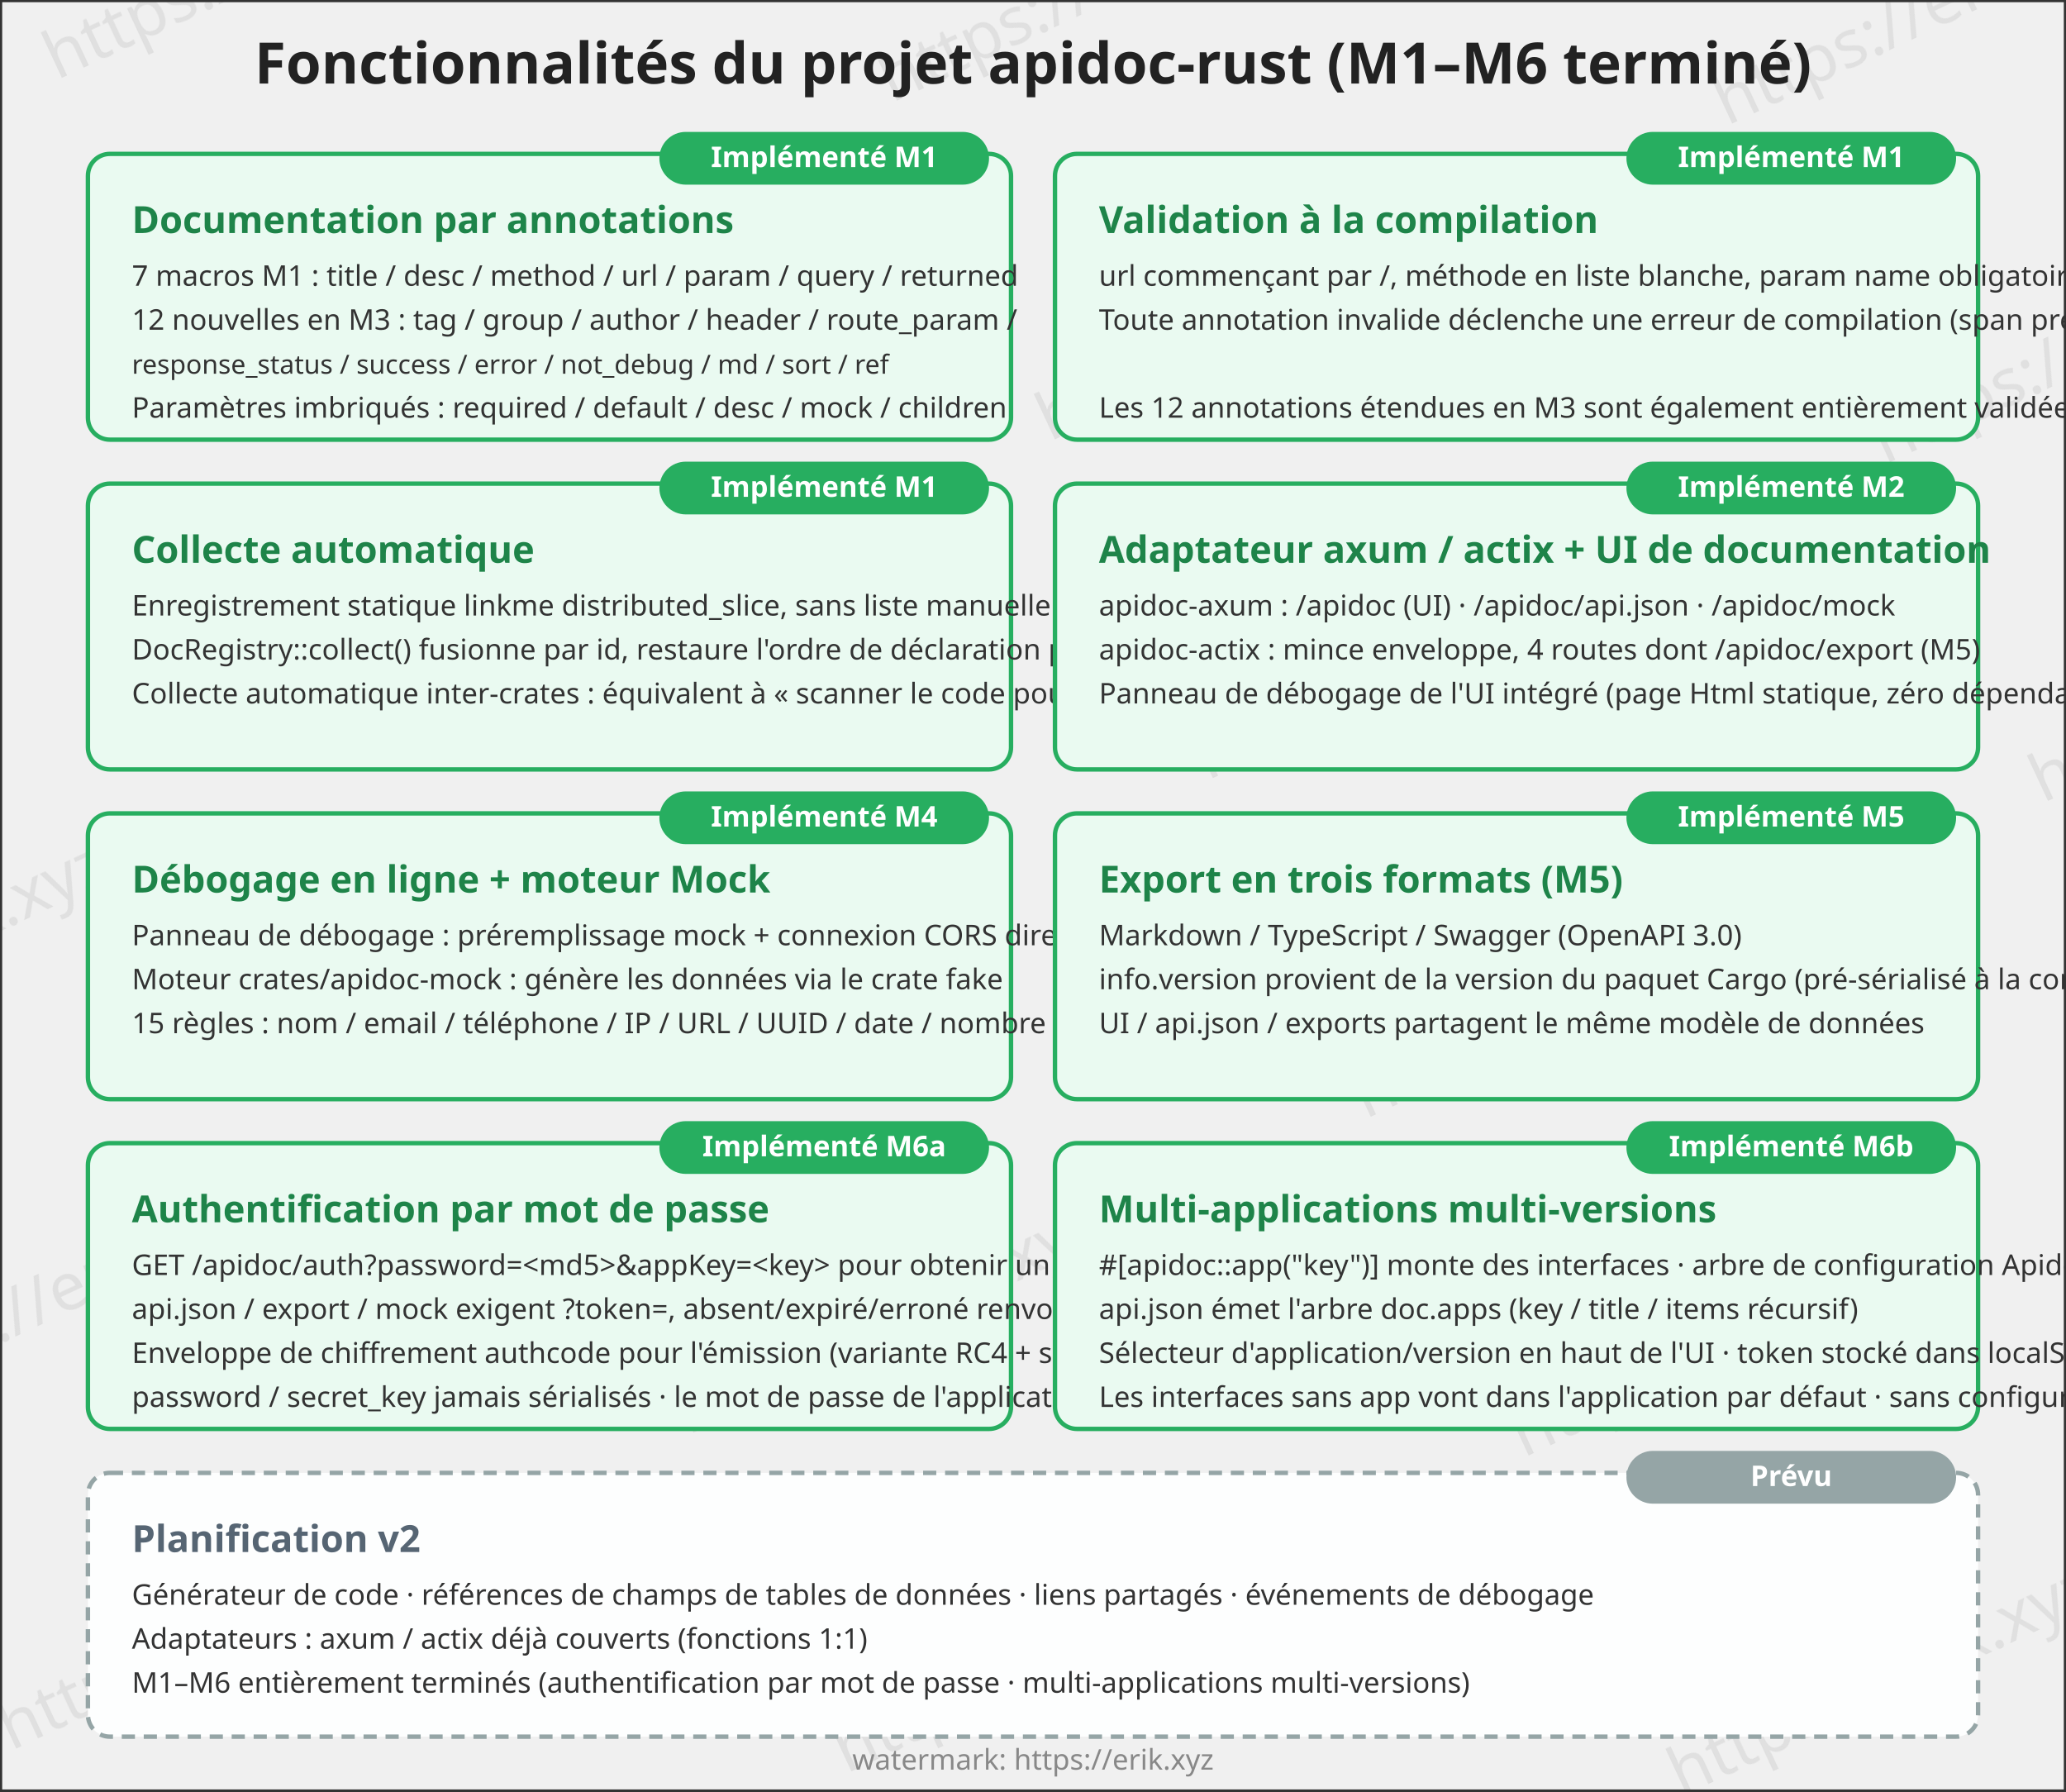
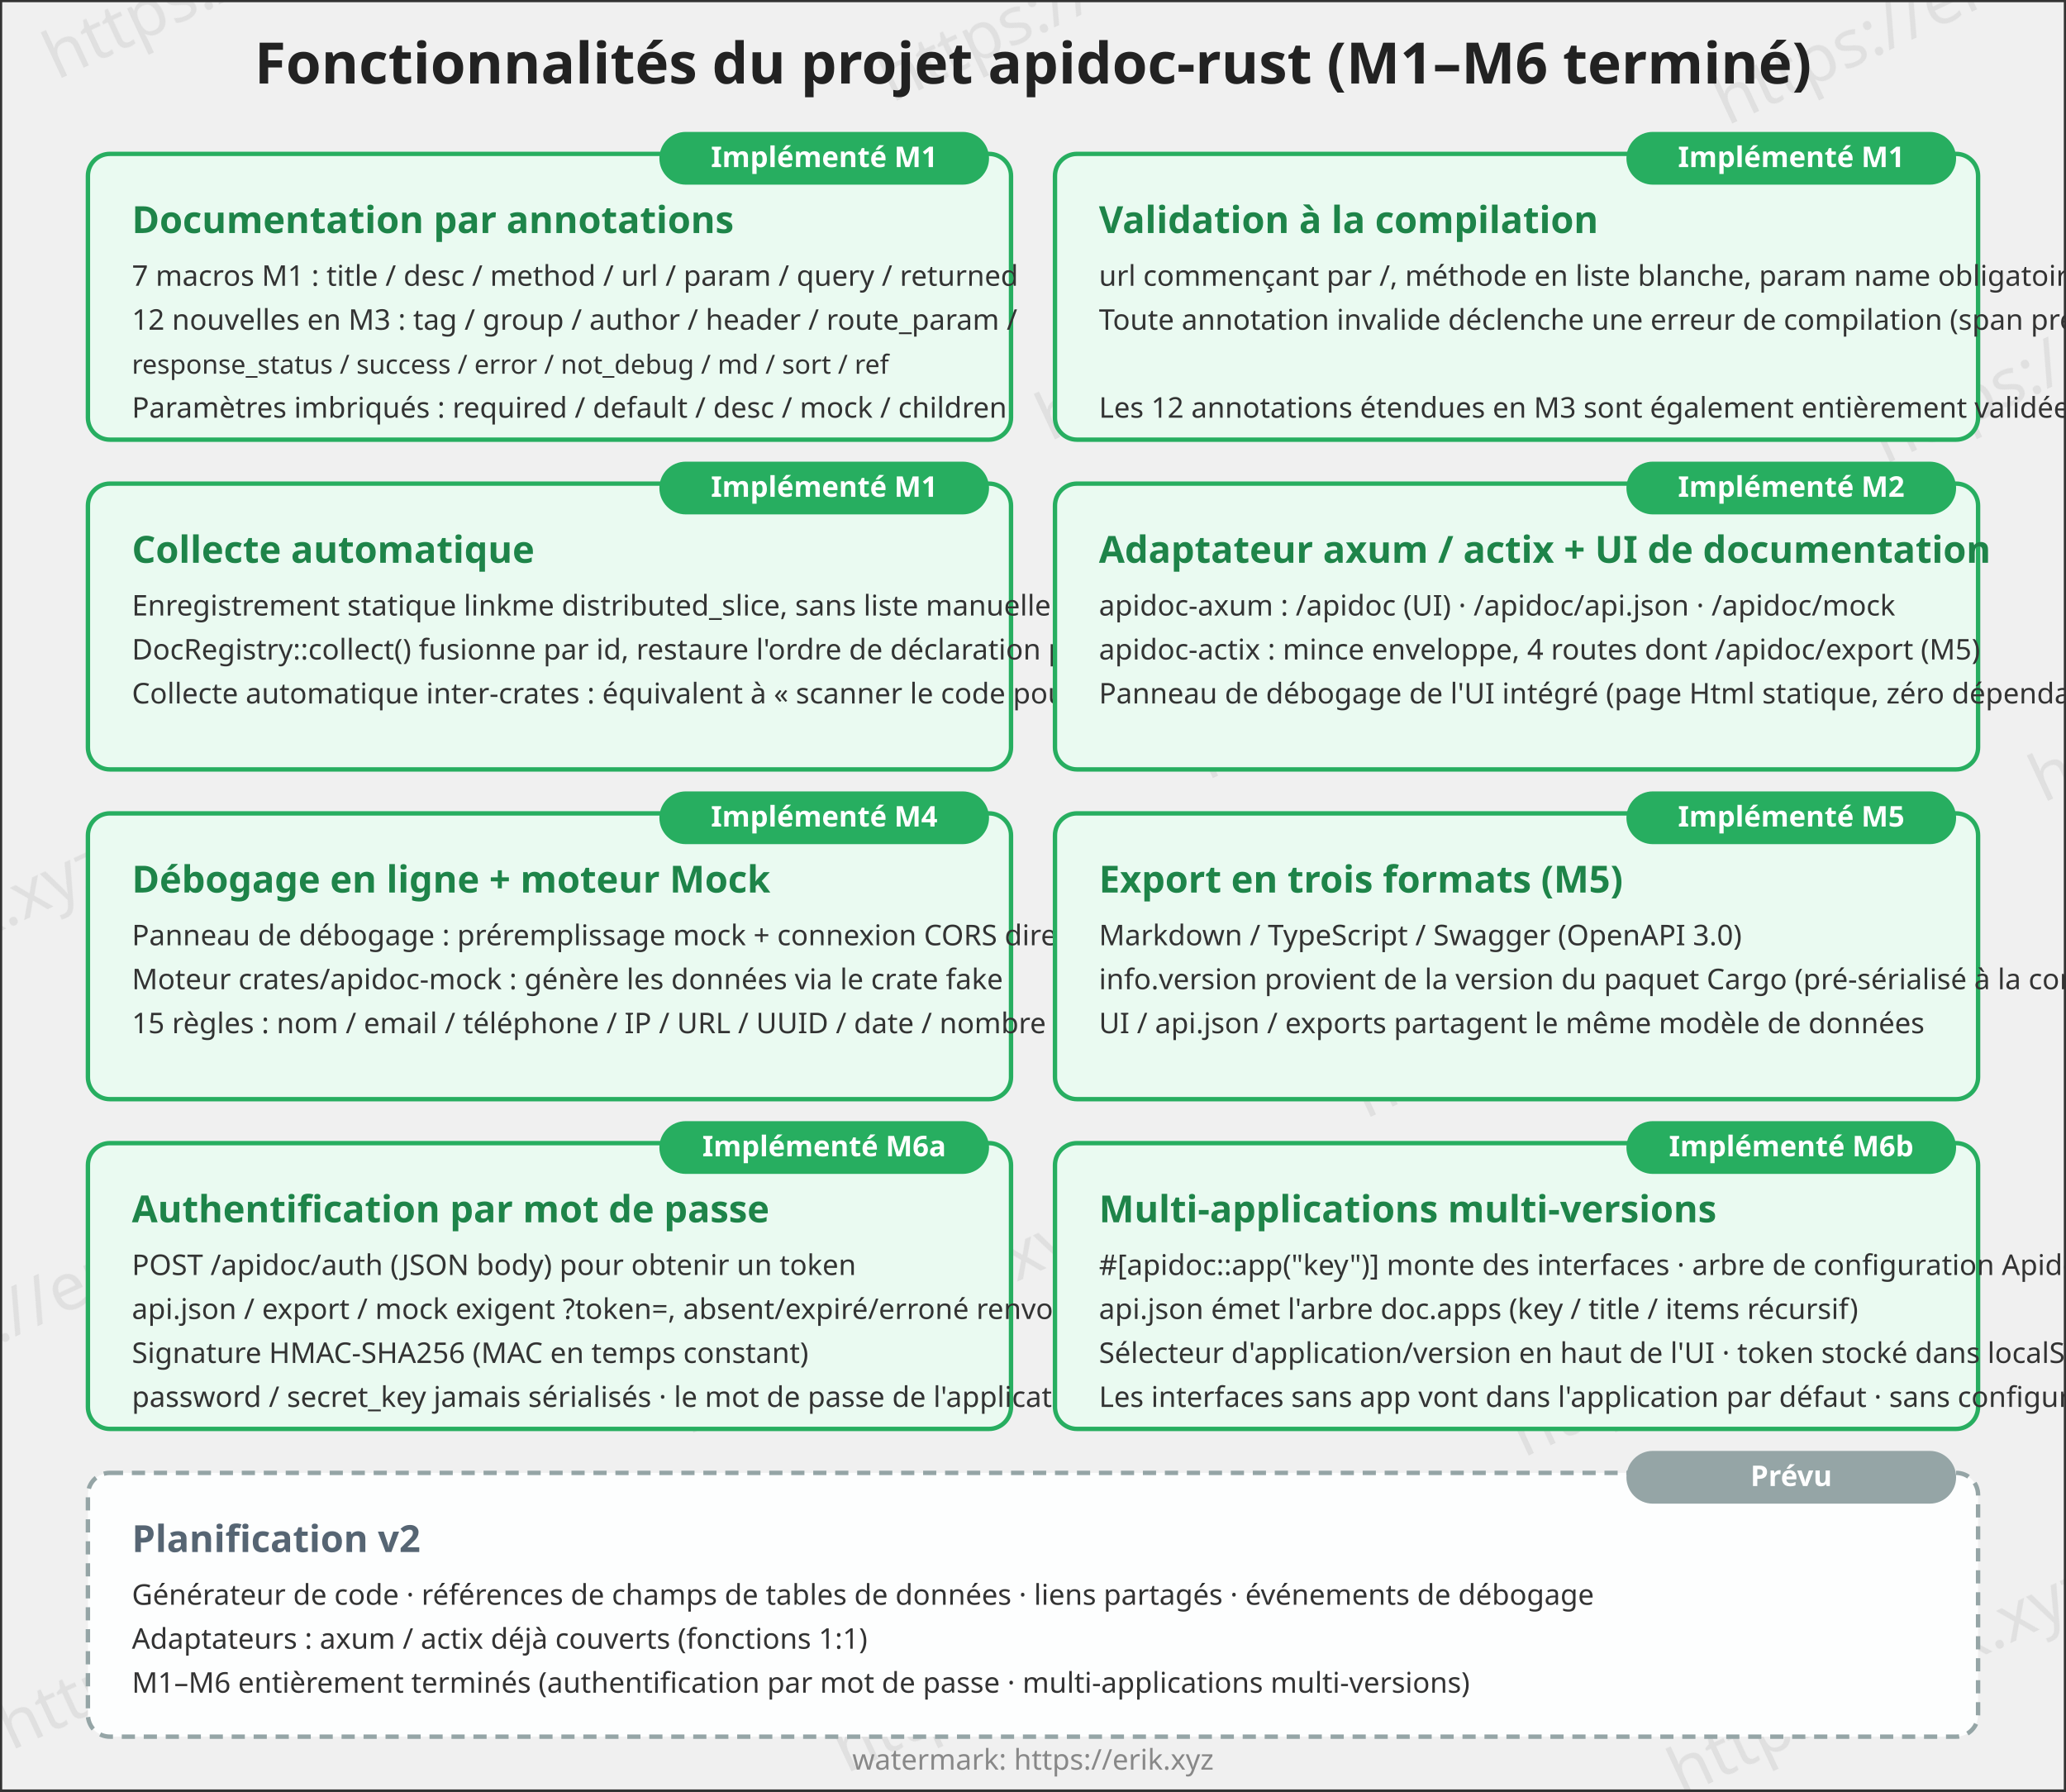
<svg xmlns="http://www.w3.org/2000/svg" viewBox="0 0 940 815" font-family="sans-serif">
  <defs>
    <pattern id="wm" width="340" height="170" patternUnits="userSpaceOnUse" patternTransform="rotate(-25)">
      <text x="8" y="44" font-size="30" fill="#888888" opacity="0.15">https://erik.xyz</text>
    </pattern>
  </defs>
  <rect width="940" height="815" fill="url(#wm)" />
  <rect x="0" y="0" width="940" height="815" fill="none" stroke="#333" stroke-width="2" />
  <text x="470" y="38" text-anchor="middle" font-size="26" font-weight="bold" fill="#222">Fonctionnalités du projet apidoc-rust (M1–M6 terminé)</text>
  <rect x="40" y="70" width="420" height="130" rx="10" fill="#eafaf1" stroke="#27ae60" stroke-width="2" />
  <rect x="300" y="60" width="150" height="24" rx="12" fill="#27ae60" />
  <text x="375" y="76" text-anchor="middle" font-size="13" fill="#fff" font-weight="bold">Implémenté M1</text>
  <text x="60" y="106" font-size="17" font-weight="bold" fill="#1e8449">Documentation par annotations</text>
  <text x="60" y="130" font-size="13" fill="#333">7 macros M1 : title / desc / method / url / param / query / returned</text>
  <text x="60" y="150" font-size="13" fill="#333">12 nouvelles en M3 : tag / group / author / header / route_param /</text>
  <text x="60" y="170" font-size="12" fill="#333">response_status / success / error / not_debug / md / sort / ref</text>
  <text x="60" y="190" font-size="13" fill="#333">Paramètres imbriqués : required / default / desc / mock / children</text>
  <rect x="480" y="70" width="420" height="130" rx="10" fill="#eafaf1" stroke="#27ae60" stroke-width="2" />
  <rect x="740" y="60" width="150" height="24" rx="12" fill="#27ae60" />
  <text x="815" y="76" text-anchor="middle" font-size="13" fill="#fff" font-weight="bold">Implémenté M1</text>
  <text x="500" y="106" font-size="17" font-weight="bold" fill="#1e8449">Validation à la compilation</text>
  <text x="500" y="130" font-size="13" fill="#333">url commençant par /, méthode en liste blanche, param name obligatoire</text>
  <text x="500" y="150" font-size="13" fill="#333">Toute annotation invalide déclenche une erreur de compilation (span précis) ; la documentation ne se désynchronise jamais du code</text>
  <text x="500" y="190" font-size="13" fill="#333">Les 12 annotations étendues en M3 sont également entièrement validées</text>
  <rect x="40" y="220" width="420" height="130" rx="10" fill="#eafaf1" stroke="#27ae60" stroke-width="2" />
  <rect x="300" y="210" width="150" height="24" rx="12" fill="#27ae60" />
  <text x="375" y="226" text-anchor="middle" font-size="13" fill="#fff" font-weight="bold">Implémenté M1</text>
  <text x="60" y="256" font-size="17" font-weight="bold" fill="#1e8449">Collecte automatique</text>
  <text x="60" y="280" font-size="13" fill="#333">Enregistrement statique linkme distributed_slice, sans liste manuelle d'interfaces</text>
  <text x="60" y="300" font-size="13" fill="#333">DocRegistry::collect() fusionne par id, restaure l'ordre de déclaration par seq</text>
  <text x="60" y="320" font-size="13" fill="#333">Collecte automatique inter-crates : équivalent à « scanner le code pour obtenir toutes les interfaces »</text>
  <rect x="480" y="220" width="420" height="130" rx="10" fill="#eafaf1" stroke="#27ae60" stroke-width="2" />
  <rect x="740" y="210" width="150" height="24" rx="12" fill="#27ae60" />
  <text x="815" y="226" text-anchor="middle" font-size="13" fill="#fff" font-weight="bold">Implémenté M2</text>
  <text x="500" y="256" font-size="17" font-weight="bold" fill="#1e8449">Adaptateur axum / actix + UI de documentation</text>
  <text x="500" y="280" font-size="13" fill="#333">apidoc-axum : /apidoc (UI) · /apidoc/api.json · /apidoc/mock</text>
  <text x="500" y="300" font-size="13" fill="#333">apidoc-actix : mince enveloppe, 4 routes dont /apidoc/export (M5)</text>
  <text x="500" y="320" font-size="13" fill="#333">Panneau de débogage de l'UI intégré (page Html statique, zéro dépendance externe)</text>
  <rect x="40" y="370" width="420" height="130" rx="10" fill="#eafaf1" stroke="#27ae60" stroke-width="2" />
  <rect x="300" y="360" width="150" height="24" rx="12" fill="#27ae60" />
  <text x="375" y="376" text-anchor="middle" font-size="13" fill="#fff" font-weight="bold">Implémenté M4</text>
  <text x="60" y="406" font-size="17" font-weight="bold" fill="#1e8449">Débogage en ligne + moteur Mock</text>
  <text x="60" y="430" font-size="13" fill="#333">Panneau de débogage : préremplissage mock + connexion CORS directe du navigateur à l'interface cible</text>
  <text x="60" y="450" font-size="13" fill="#333">Moteur crates/apidoc-mock : génère les données via le crate fake</text>
  <text x="60" y="470" font-size="13" fill="#333">15 règles : nom / email / téléphone / IP / URL / UUID / date / nombre / flottant / booléen / texte…</text>
  <rect x="480" y="370" width="420" height="130" rx="10" fill="#eafaf1" stroke="#27ae60" stroke-width="2" />
  <rect x="740" y="360" width="150" height="24" rx="12" fill="#27ae60" />
  <text x="815" y="376" text-anchor="middle" font-size="13" fill="#fff" font-weight="bold">Implémenté M5</text>
  <text x="500" y="406" font-size="17" font-weight="bold" fill="#1e8449">Export en trois formats (M5)</text>
  <text x="500" y="430" font-size="13" fill="#333">Markdown / TypeScript / Swagger (OpenAPI 3.0)</text>
  <text x="500" y="450" font-size="13" fill="#333">info.version provient de la version du paquet Cargo (pré-sérialisé à la compilation)</text>
  <text x="500" y="470" font-size="13" fill="#333">UI / api.json / exports partagent le même modèle de données</text>
  <rect x="40" y="520" width="420" height="130" rx="10" fill="#eafaf1" stroke="#27ae60" stroke-width="2" />
  <rect x="300" y="510" width="150" height="24" rx="12" fill="#27ae60" />
  <text x="375" y="526" text-anchor="middle" font-size="13" fill="#fff" font-weight="bold">Implémenté M6a</text>
  <text x="60" y="556" font-size="17" font-weight="bold" fill="#1e8449">Authentification par mot de passe</text>
-   <text x="60" y="580" font-size="13" fill="#333">GET /apidoc/auth?password=&lt;md5&gt;&amp;appKey=&lt;key&gt; pour obtenir un token</text>
+   <text x="60" y="580" font-size="13" fill="#333">POST /apidoc/auth (JSON body) pour obtenir un token</text>
  <text x="60" y="600" font-size="13" fill="#333">api.json / export / mock exigent ?token=, absent/expiré/erroné renvoie 401</text>
-   <text x="60" y="620" font-size="13" fill="#333">Enveloppe de chiffrement authcode pour l'émission (variante RC4 + somme de contrôle md5, MAC en temps constant)</text>
+   <text x="60" y="620" font-size="13" fill="#333">Signature HMAC-SHA256 (MAC en temps constant)</text>
  <text x="60" y="640" font-size="13" fill="#333">password / secret_key jamais sérialisés · le mot de passe de l'application prévaut sur le global</text>
  <rect x="480" y="520" width="420" height="130" rx="10" fill="#eafaf1" stroke="#27ae60" stroke-width="2" />
  <rect x="740" y="510" width="150" height="24" rx="12" fill="#27ae60" />
  <text x="815" y="526" text-anchor="middle" font-size="13" fill="#fff" font-weight="bold">Implémenté M6b</text>
  <text x="500" y="556" font-size="17" font-weight="bold" fill="#1e8449">Multi-applications multi-versions</text>
  <text x="500" y="580" font-size="13" fill="#333">#[apidoc::app("key")] monte des interfaces · arbre de configuration ApidocConfig.apps</text>
  <text x="500" y="600" font-size="13" fill="#333">api.json émet l'arbre doc.apps (key / title / items récursif)</text>
  <text x="500" y="620" font-size="13" fill="#333">Sélecteur d'application/version en haut de l'UI · token stocké dans localStorage par appKey</text>
  <text x="500" y="640" font-size="13" fill="#333">Les interfaces sans app vont dans l'application par défaut · sans configuration, identique au bit près à M5</text>
  <rect x="40" y="670" width="860" height="120" rx="10" fill="#fdfefe" stroke="#95a5a6" stroke-width="2" stroke-dasharray="6 4" />
  <rect x="740" y="660" width="150" height="24" rx="12" fill="#95a5a6" />
  <text x="815" y="676" text-anchor="middle" font-size="13" fill="#fff" font-weight="bold">Prévu</text>
  <text x="60" y="706" font-size="17" font-weight="bold" fill="#566573">Planification v2</text>
  <text x="60" y="730" font-size="13" fill="#333">Générateur de code · références de champs de tables de données · liens partagés · événements de débogage</text>
  <text x="60" y="750" font-size="13" fill="#333">Adaptateurs : axum / actix déjà couverts (fonctions 1:1)</text>
  <text x="60" y="770" font-size="13" fill="#333">M1–M6 entièrement terminés (authentification par mot de passe · multi-applications multi-versions)</text>
  <text x="470" y="805" text-anchor="middle" font-size="13" fill="#888">watermark: https://erik.xyz</text>
</svg>
